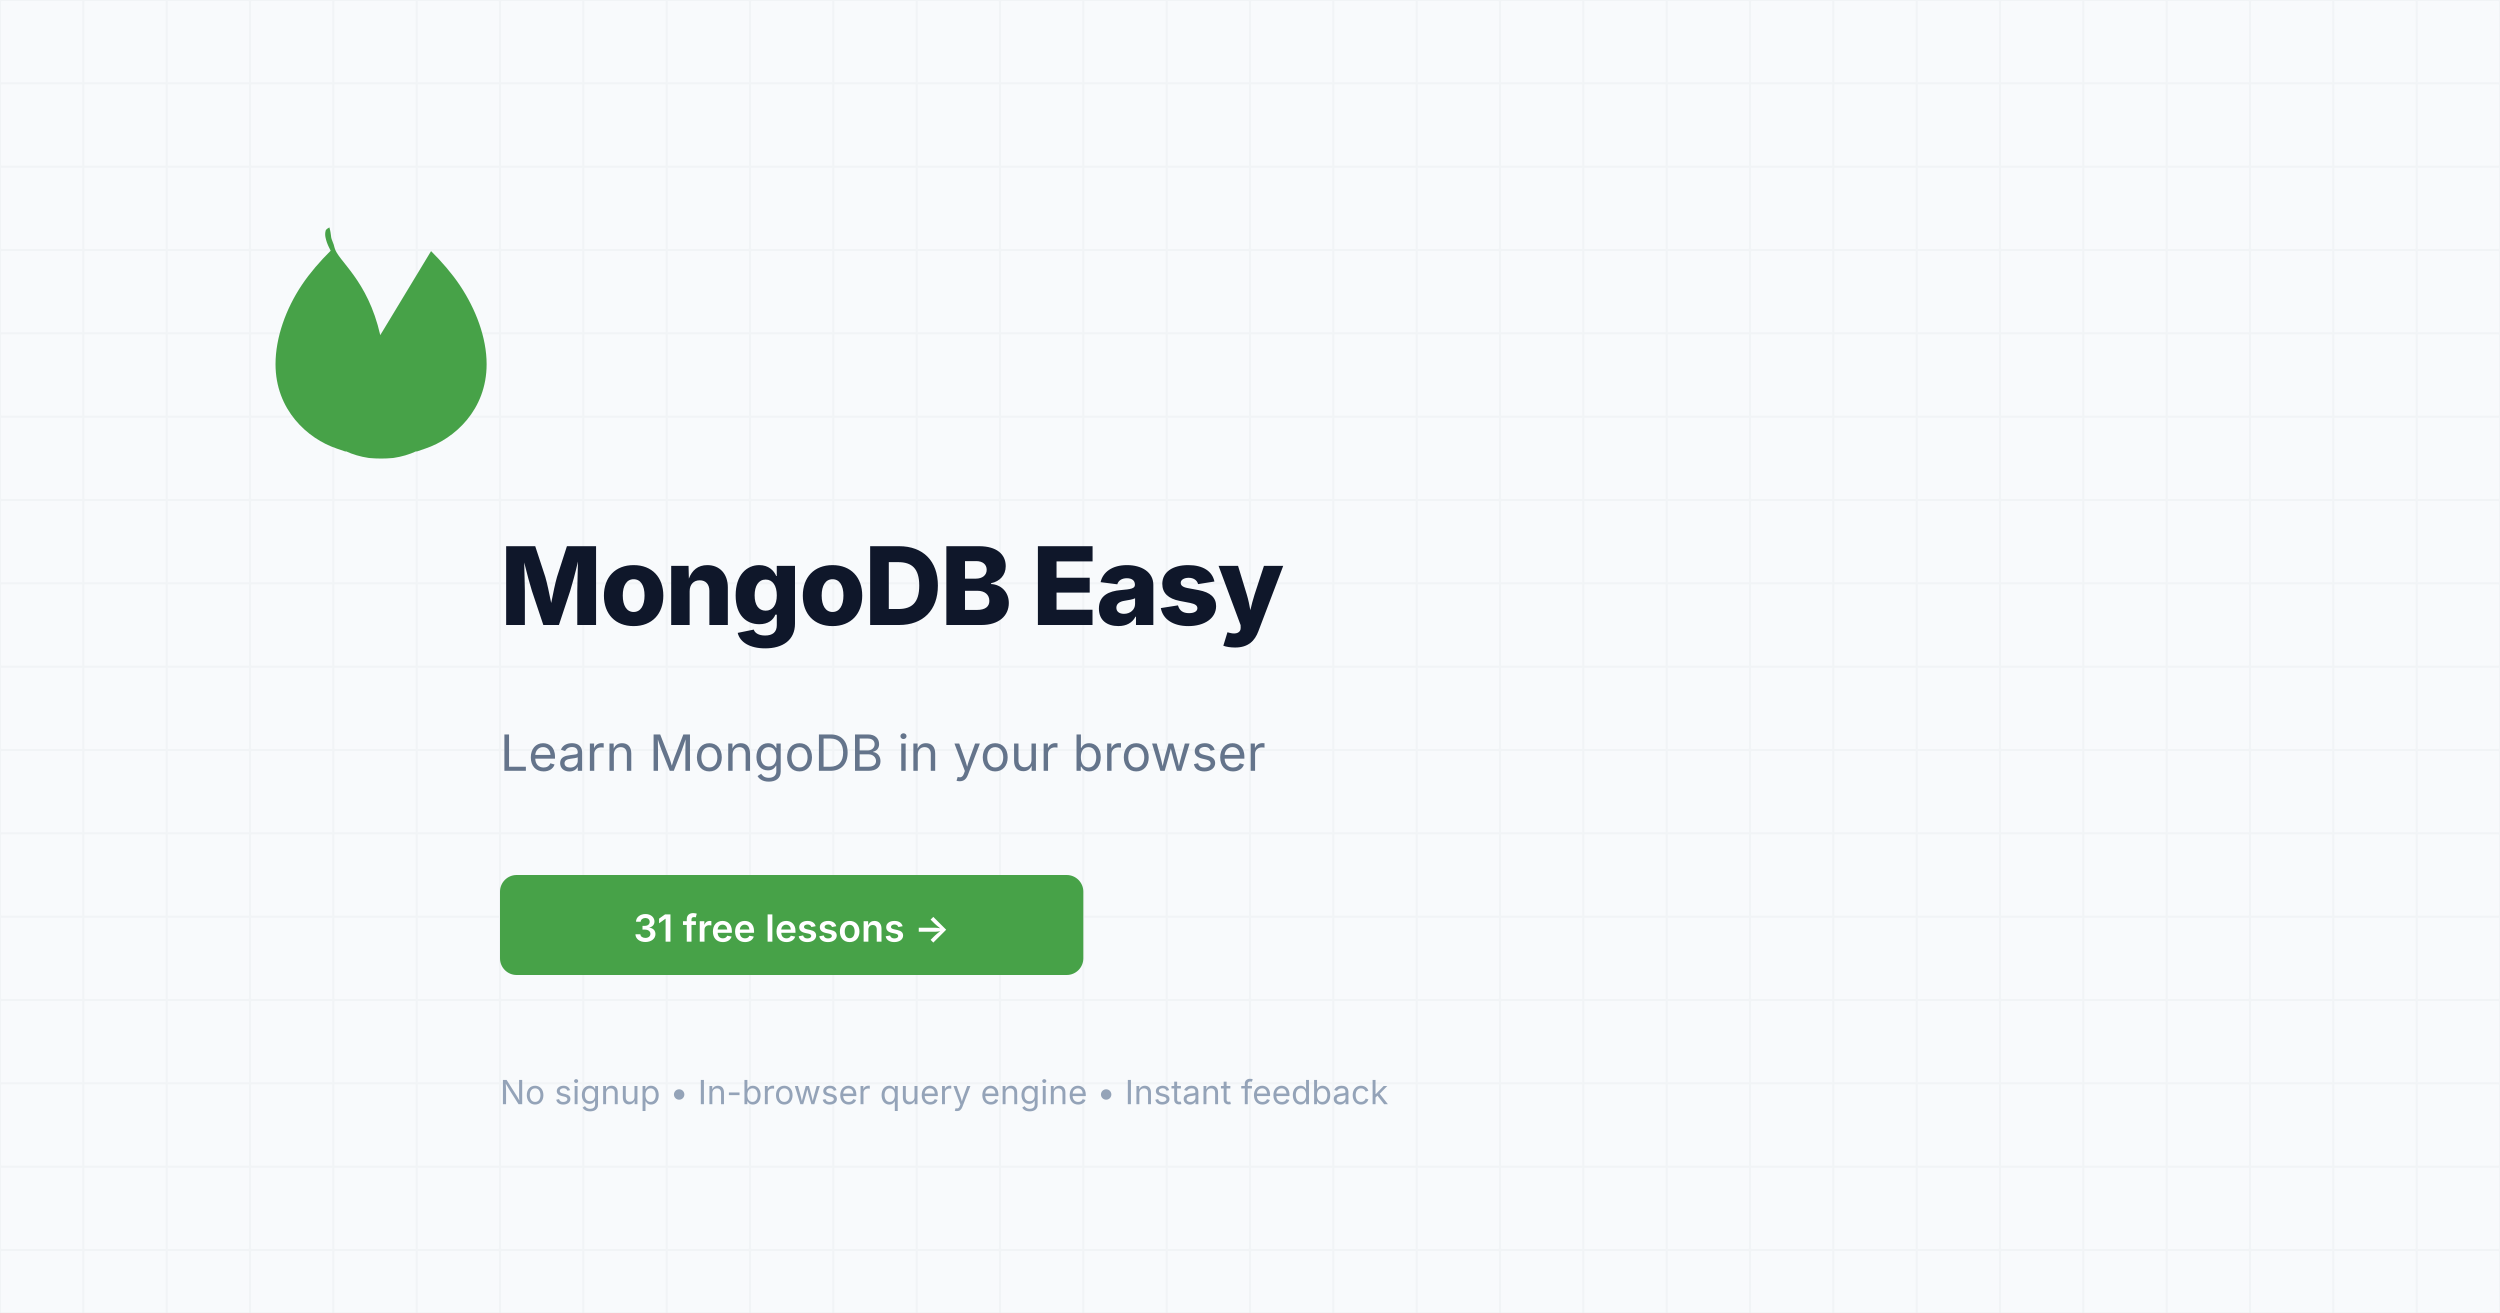
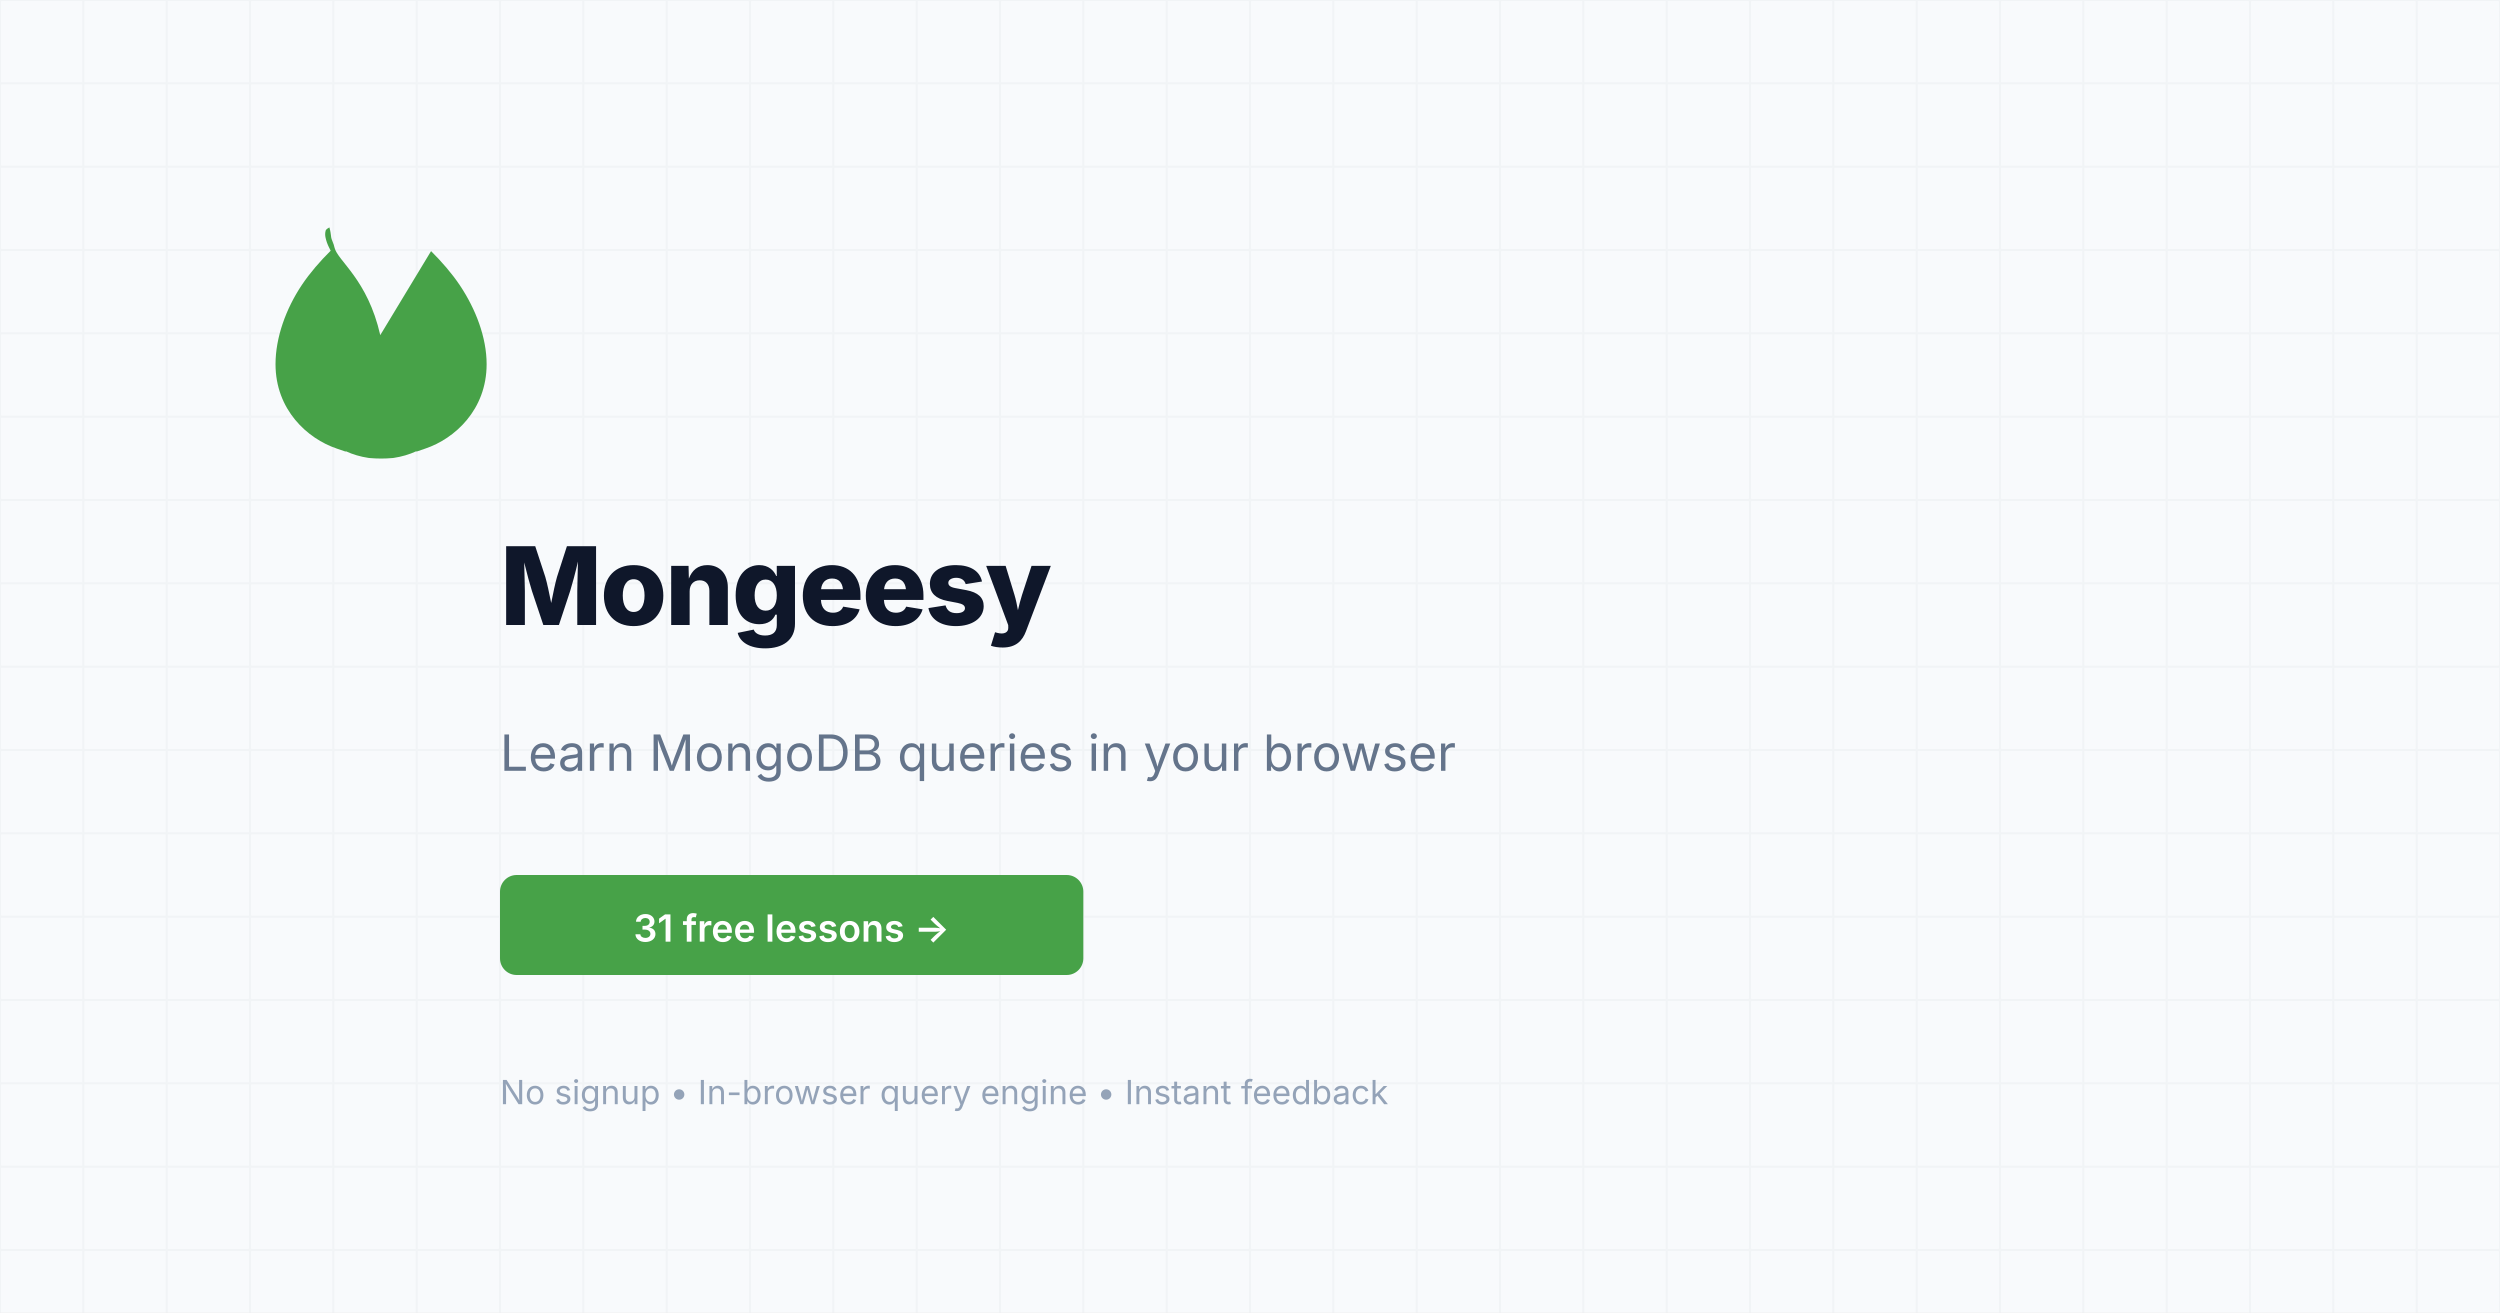
<svg xmlns="http://www.w3.org/2000/svg" width="1200" height="630" viewBox="0 0 1200 630">
  <rect width="1200" height="630" fill="#f8fafc" />
  <rect x="0" y="0" width="1200" height="630" fill="url(#grid)" opacity="0.03" />
  <defs>
    <pattern id="grid" width="40" height="40" patternUnits="userSpaceOnUse">
      <rect width="40" height="40" fill="none" stroke="#0f172a" strokeWidth="0.5" />
    </pattern>
  </defs>
  <g transform="translate(100, 115) scale(4.8)">
    <path fill="#47A248" d="M17.193 9.555c-1.264-5.58-4.252-7.414-4.573-8.745-.045-.21-.112-.417-.197-.61-.06-.153-.132-.324-.15-.518v-.019c-.023-.246-.09-.575-.09-.575l-.076-.305s-.33.157-.374.32c-.065.237-.064.476-.008.714.07.333.187.655.34.961.055.112.112.223.17.334-1.038 1.028-2.072 2.21-2.886 3.428-1.59 2.38-2.63 5.256-2.63 7.92 0 4.572 3.2 7.452 6.12 8.437.524.178.874.3.874.3l.05-.026c.677.315 1.443.54 2.243.66l.146.016c.374.033.748.05 1.122.05.374 0 .748-.017 1.122-.05l.146-.016c.8-.12 1.566-.345 2.242-.66l.05.025s.35-.12.875-.3c2.92-.985 6.12-3.865 6.12-8.437 0-2.664-1.082-5.498-2.67-7.878-.814-1.217-1.848-2.4-2.886-3.428z" />
  </g>
-   <text x="240" y="300" font-family="'Inter', system-ui, -apple-system, sans-serif" font-size="52" font-weight="800" fill="#0f172a" letter-spacing="-1">MongoDB Easy</text>
-   <text x="240" y="370" font-family="'Inter', system-ui, -apple-system, sans-serif" font-size="24" fill="#64748b" font-weight="400">Learn MongoDB in your browser</text>
+   <text x="240" y="300" font-family="'Inter', system-ui, -apple-system, sans-serif" font-size="52" font-weight="800" fill="#0f172a" letter-spacing="-1">Mongeesy</text>
+   <text x="240" y="370" font-family="'Inter', system-ui, -apple-system, sans-serif" font-size="24" fill="#64748b" font-weight="400">Learn MongoDB queries in your browser</text>
  <rect x="240" y="420" width="280" height="48" rx="8" fill="#47A248" />
  <text x="380" y="452" font-family="'Inter', system-ui, -apple-system, sans-serif" font-size="18" fill="white" font-weight="600" text-anchor="middle">31 free lessons →</text>
  <text x="240" y="530" font-family="'Inter', system-ui, -apple-system, sans-serif" font-size="16" fill="#94a3b8">No signup • In-browser query engine • Instant feedback</text>
</svg>
